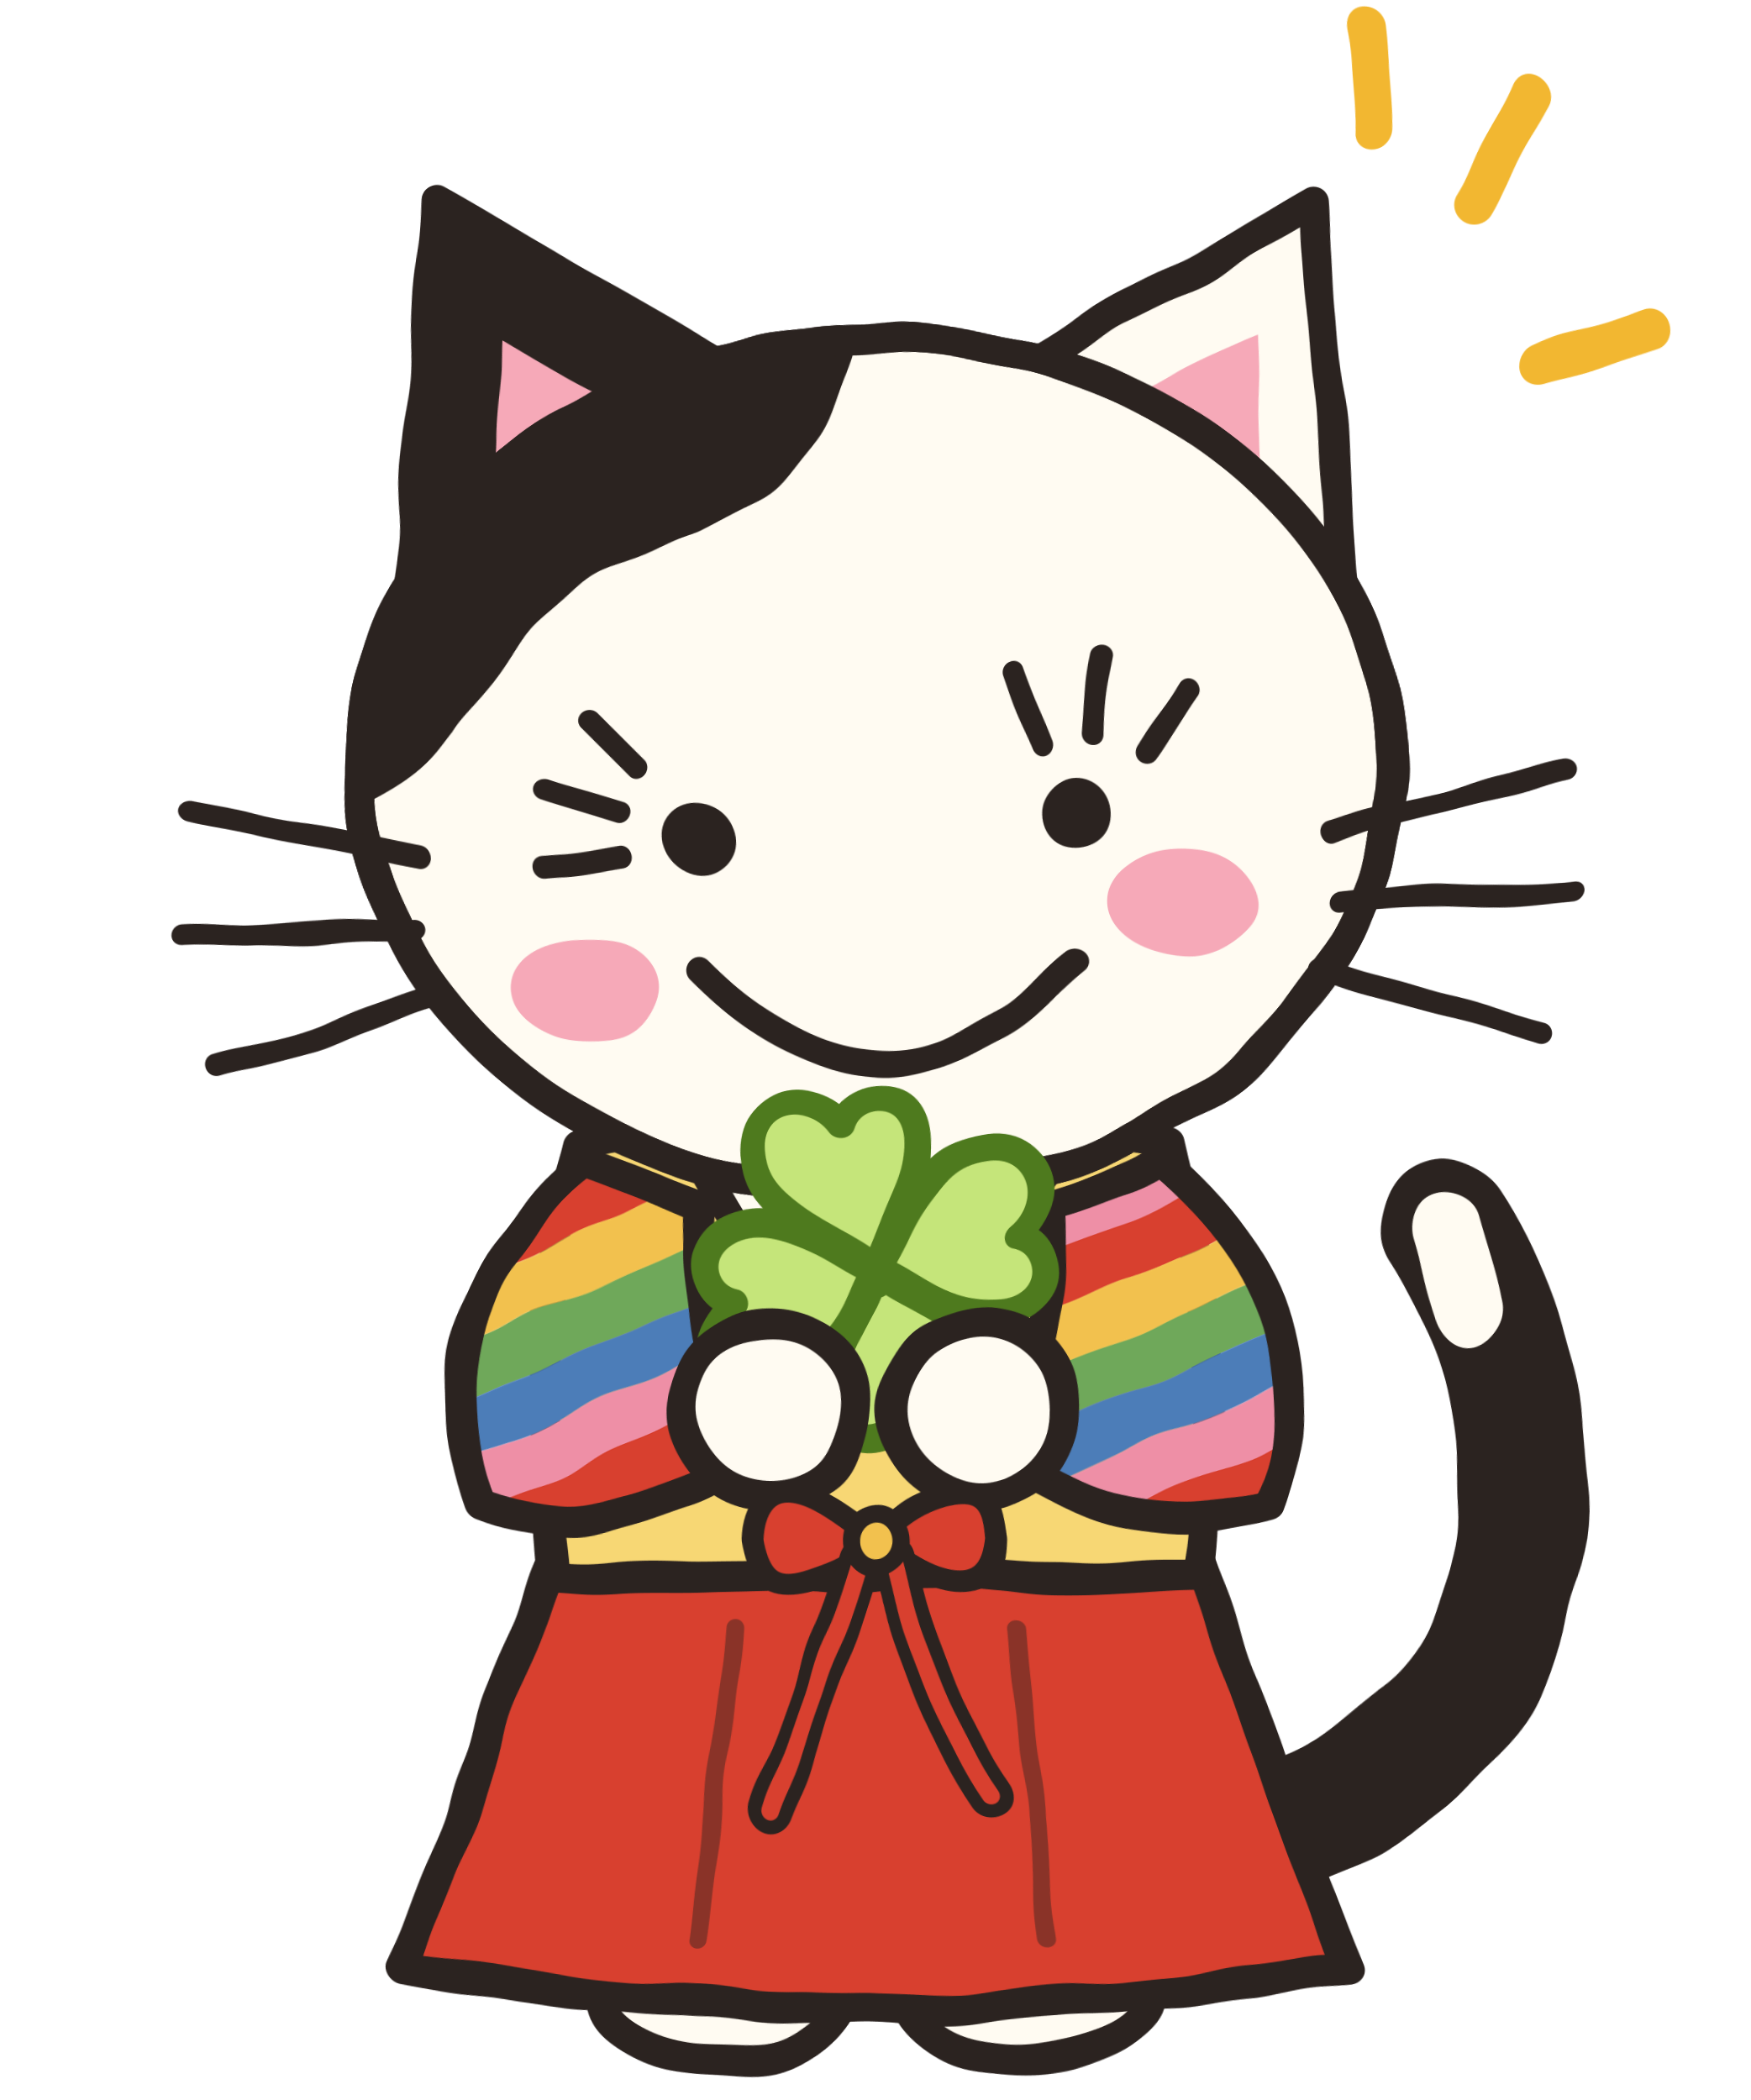
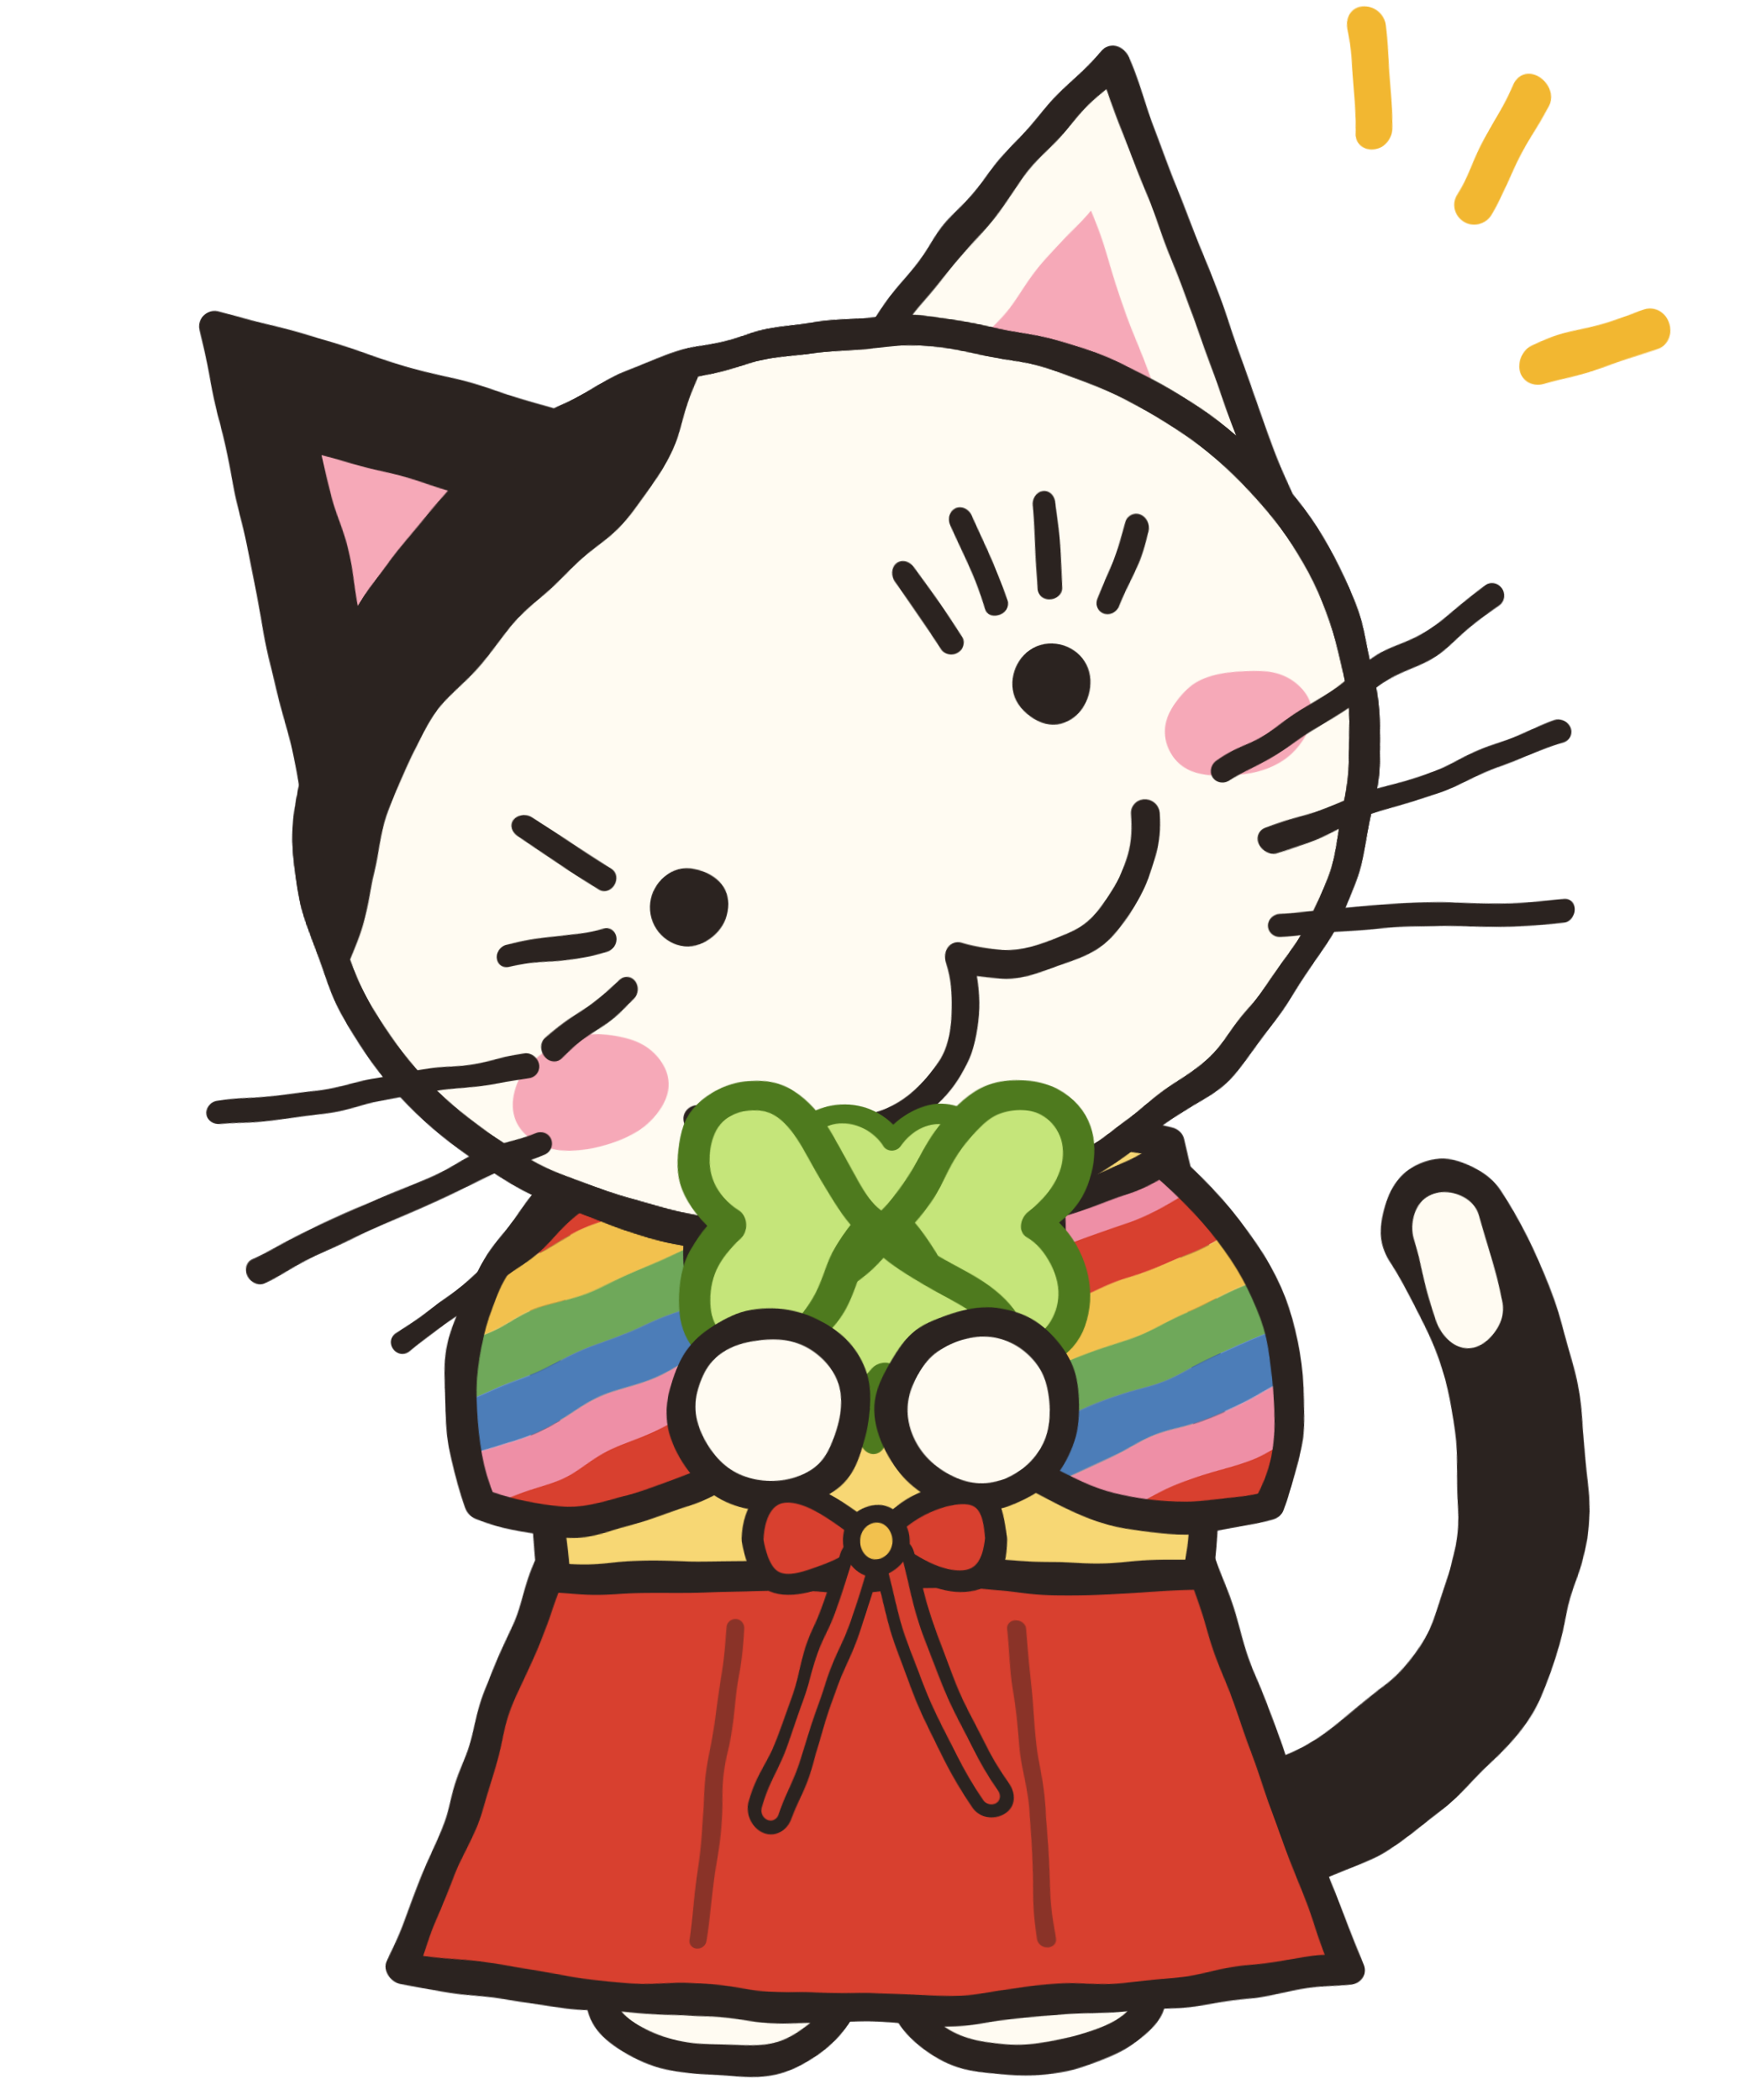
<svg xmlns="http://www.w3.org/2000/svg" viewBox="0 0 400 480" width="400" height="480">
  <defs>
    <filter id="w" x="-5%" y="-5%" width="110%" height="110%">
      <feTurbulence type="fractalNoise" baseFrequency="0.035" numOctaves="2" seed="7" />
      <feDisplacementMap in="SourceGraphic" scale="3.5" />
    </filter>
    <pattern id="sd" width="60" height="60" patternUnits="userSpaceOnUse" patternTransform="rotate(-24)">
      <rect width="60" height="12" fill="#D8402F" />
      <rect y="12" width="60" height="12" fill="#F2C14E" />
      <rect y="24" width="60" height="12" fill="#6FA85A" />
      <rect y="36" width="60" height="12" fill="#4C7DB8" />
      <rect y="48" width="60" height="12" fill="#EE8FA6" />
    </pattern>
-     <clipPath id="hc">
-       <ellipse cx="200" cy="175" rx="118" ry="98" />
+     <clipPath id="hc2">
+       <ellipse cx="200" cy="178" rx="122" ry="102" />
    </clipPath>
  </defs>
  <g filter="url(#w)" stroke="#2B2320" stroke-width="7" stroke-linecap="round" stroke-linejoin="round">
    <path d="M336 46 L350 22 M352 84 L378 76 M314 30 L312 6" stroke="#F2B731" stroke-width="9" fill="none" />
    <path d="M276 420 C352 412 364 330 330 280" fill="none" stroke-width="30" />
    <path d="M336 300 C334 292 332 286 330 280" fill="none" stroke="#FFFBF2" stroke-width="16" />
    <ellipse cx="165" cy="456" rx="28" ry="15" fill="#FFFBF2" />
    <ellipse cx="235" cy="456" rx="28" ry="15" fill="#FFFBF2" />
    <path d="M128 350 Q104 420 92 450 Q200 468 308 450 Q296 420 272 350 Z" fill="#D8402F" />
    <path d="M168 372 L160 444 M232 372 L240 444" fill="none" stroke-width="4" opacity=".45" />
    <path d="M132 262 Q120 310 126 360 L274 360 Q280 310 268 262 Q200 246 132 262 Z" fill="#F7D774" />
    <path d="M164 258 L200 318 L236 258" fill="none" stroke-width="22" />
    <path d="M164 258 L200 318 L236 258" fill="none" stroke="#FFFBF2" stroke-width="9" />
    <path d="M134 266 Q94 300 110 344 Q140 354 172 332 Q156 302 160 276 Z" fill="url(#sd)" />
    <path d="M266 266 Q306 300 290 344 Q260 354 228 332 Q244 302 240 276 Z" fill="url(#sd)" />
-     <path d="M92 150 L100 46 L180 92 Z" fill="#2B2320" />
-     <path d="M112 130 L115 78 L156 101 Z" fill="#F6A9B8" stroke="none" />
-     <path d="M220 92 L300 46 L308 150 Z" fill="#FFFBF2" />
-     <path d="M244 98 L287 76 L290 130 Z" fill="#F6A9B8" stroke="none" />
-     <ellipse cx="200" cy="175" rx="118" ry="98" fill="#FFFBF2" />
-     <path clip-path="url(#hc)" d="M60 90 L196 70 Q192 108 160 122 Q122 134 104 168 Q92 186 60 190 Z" fill="#2B2320" stroke="none" />
-     <ellipse cx="200" cy="175" rx="118" ry="98" fill="none" />
-     <circle cx="160" cy="192" r="8" fill="#2B2320" stroke="none" />
-     <circle cx="246" cy="186" r="8" fill="#2B2320" stroke="none" />
-     <path d="M142 186 L124 180 M142 196 L124 198 M146 176 L134 164 M238 170 L232 154 M250 168 L252 150 M262 172 L272 158" fill="none" stroke-width="5" />
-     <ellipse cx="134" cy="226" rx="17" ry="12" fill="#F6A9B8" stroke="none" />
-     <ellipse cx="270" cy="206" rx="17" ry="12" fill="#F6A9B8" stroke="none" />
-     <path d="M160 222 Q202 264 246 220" fill="none" stroke-width="6" />
-     <path d="M96 196 L44 186 M94 212 L42 214 M98 228 L50 244 M304 190 L358 176 M306 206 L360 204 M302 222 L352 236" fill="none" stroke-width="5" />
-     <path d="M200 300 Q204 326 216 342" fill="none" stroke="#4E7A1E" stroke-width="6" />
-     <g fill="#C5E57A" stroke="#4E7A1E" stroke-width="5">
-       <path transform="translate(200 290) scale(1.25) rotate(0)" d="M0 0 C-6 -6 -20 -8 -22 -20 C-24 -30 -12 -34 -6 -26 C-4 -34 8 -34 8 -22 C8 -12 2 -6 0 0 Z" />
-       <path transform="translate(200 290) scale(1.25) rotate(90)" d="M0 0 C-6 -6 -20 -8 -22 -20 C-24 -30 -12 -34 -6 -26 C-4 -34 8 -34 8 -22 C8 -12 2 -6 0 0 Z" />
-       <path transform="translate(200 290) scale(1.25) rotate(180)" d="M0 0 C-6 -6 -20 -8 -22 -20 C-24 -30 -12 -34 -6 -26 C-4 -34 8 -34 8 -22 C8 -12 2 -6 0 0 Z" />
-       <path transform="translate(200 290) scale(1.25) rotate(270)" d="M0 0 C-6 -6 -20 -8 -22 -20 C-24 -30 -12 -34 -6 -26 C-4 -34 8 -34 8 -22 C8 -12 2 -6 0 0 Z" />
+     <g transform="rotate(-16 200 210)">
+       <path d="M84 156 L92 38 L178 92 Z" fill="#2B2320" />
+       <path d="M104 136 L108 74 L152 100 Z" fill="#F6A9B8" stroke="none" />
+       <path d="M222 92 L306 36 L316 156 Z" fill="#FFFBF2" />
+       <path d="M244 98 L292 68 L296 132 Z" fill="#F6A9B8" stroke="none" />
+       <ellipse cx="200" cy="178" rx="122" ry="102" fill="#FFFBF2" />
+       <path clip-path="url(#hc2)" d="M60 60 L204 60 Q190 102 150 118 Q112 132 92 170 Q80 194 60 200 Z" fill="#2B2320" stroke="none" />
+       <ellipse cx="200" cy="178" rx="122" ry="102" fill="none" />
+       <ellipse cx="292" cy="190" rx="17" ry="12" fill="#F6A9B8" stroke="none" />
+       <ellipse cx="126" cy="230" rx="18" ry="13" fill="#F6A9B8" stroke="none" />
+       <circle cx="254" cy="170" r="9" fill="#2B2320" stroke="none" />
+       <circle cx="160" cy="196" r="9" fill="#2B2320" stroke="none" />
+       <path d="M234 154 L228 136 M246 148 L244 128 M259 148 L263 129 M271 155 L282 140 M143 184 L129 168 M139 197 L117 195 M141 210 L121 218" fill="none" stroke-width="5.5" />
+       <path d="M266 204 C260 228 234 236 216 224 C216 258 176 266 148 242" fill="none" stroke-width="6.5" />
+       <path d="M286 200 L356 178 M292 218 L362 212 M288 236 L352 252 M114 220 L44 212 M112 238 L42 248 M118 254 L70 274" fill="none" stroke-width="5.5" />
    </g>
-     <circle cx="200" cy="292" r="4" fill="#4E7A1E" stroke="none" />
+     <path d="M206 300 Q206 314 200 330" fill="none" stroke="#4E7A1E" stroke-width="5.5" />
+     <g fill="#C5E57A" stroke="#4E7A1E" stroke-width="6">
+       <path transform="translate(204 284) scale(0.8) rotate(0)" d="M0 -2 C-6 -10 -26 -12 -25 -27 C-24 -39 -7 -40 0 -29 C7 -40 24 -39 25 -27 C26 -12 6 -10 0 -2 Z" />
+       <path transform="translate(202 280) scale(1.2) rotate(90)" d="M0 -2 C-6 -10 -26 -12 -25 -27 C-24 -39 -7 -40 0 -29 C7 -40 24 -39 25 -27 C26 -12 6 -10 0 -2 Z" />
+       <path transform="translate(202 280) scale(1.2) rotate(180)" d="M0 -2 C-6 -10 -26 -12 -25 -27 C-24 -39 -7 -40 0 -29 C7 -40 24 -39 25 -27 C26 -12 6 -10 0 -2 Z" />
+       <path transform="translate(202 280) scale(1.2) rotate(270)" d="M0 -2 C-6 -10 -26 -12 -25 -27 C-24 -39 -7 -40 0 -29 C7 -40 24 -39 25 -27 C26 -12 6 -10 0 -2 Z" />
+     </g>
+     <circle cx="202" cy="283" r="4" fill="#4E7A1E" stroke="none" />
    <circle cx="176" cy="322" r="20" fill="#FFFBF2" />
    <circle cx="224" cy="322" r="20" fill="#FFFBF2" />
    <path d="M200 352 Q174 330 172 352 Q174 372 200 352 Q226 372 228 352 Q226 330 200 352 Z" fill="#D8402F" stroke-width="5" />
    <path d="M196 356 Q186 390 176 414 M204 356 Q214 392 226 410" fill="none" stroke-width="10" />
    <path d="M196 356 Q186 390 176 414 M204 356 Q214 392 226 410" fill="none" stroke="#D8402F" stroke-width="4" />
    <circle cx="200" cy="352" r="6" fill="#F2C14E" stroke-width="4" />
  </g>
</svg>
